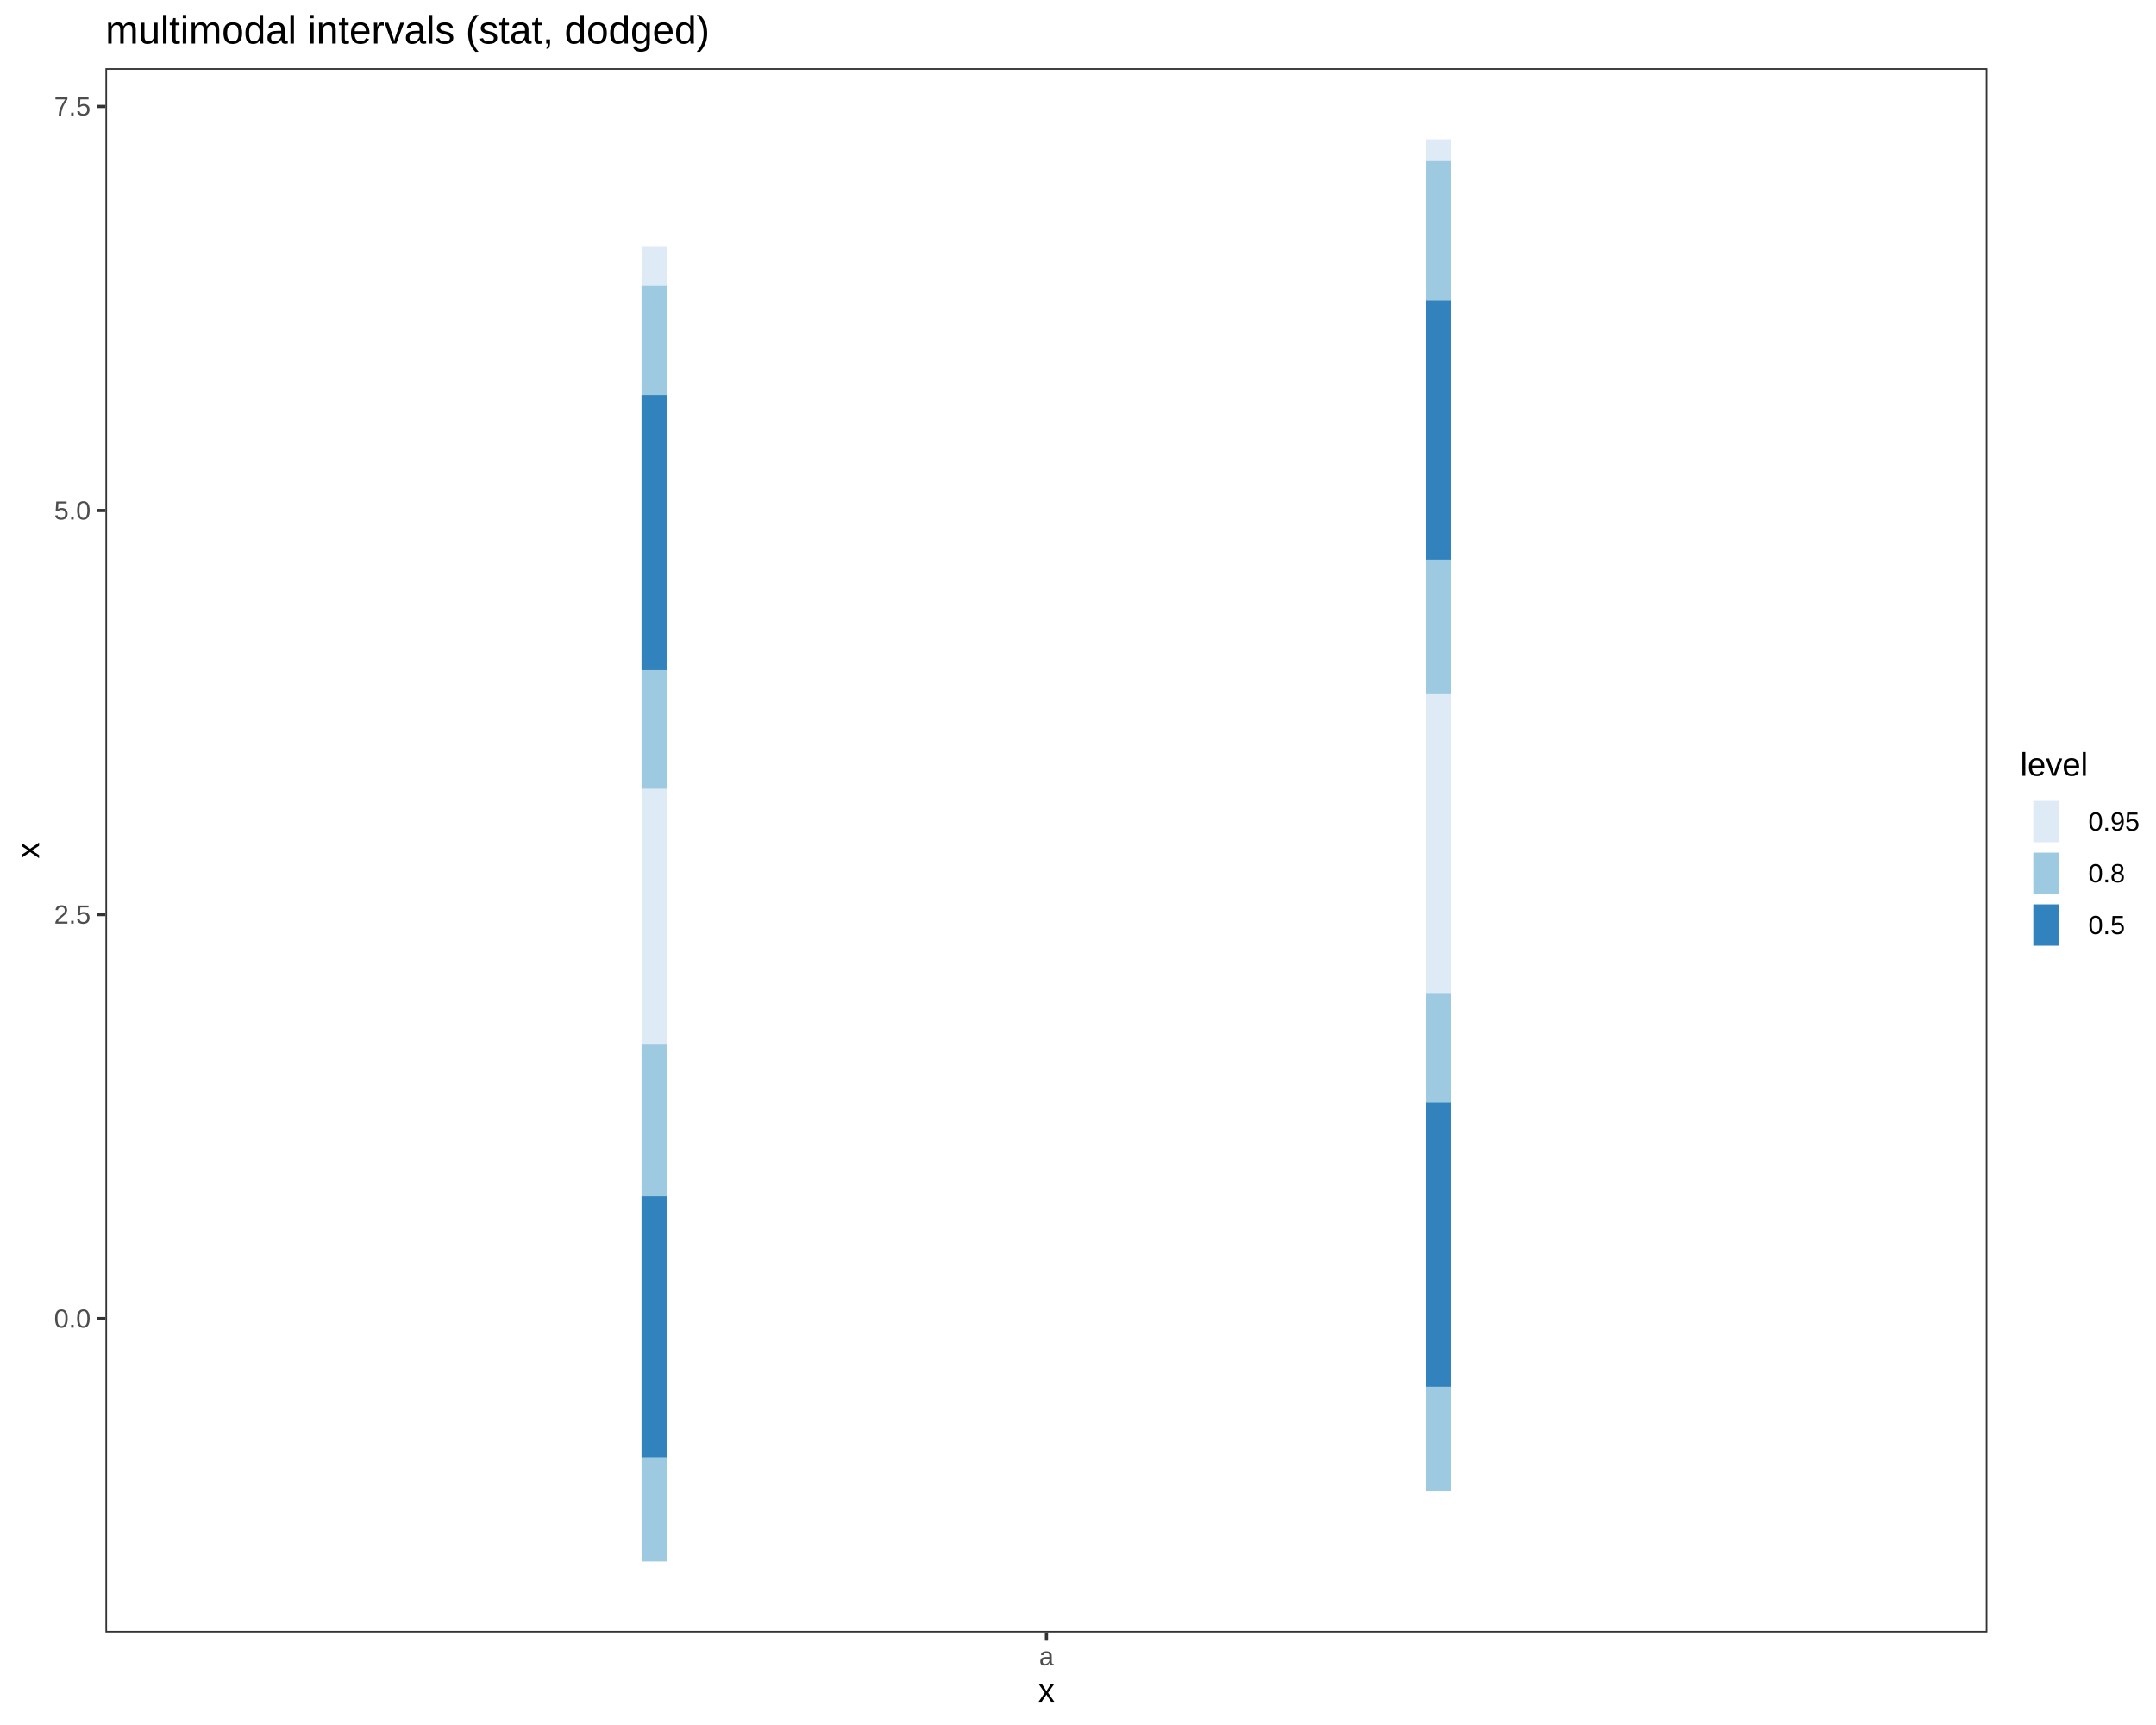
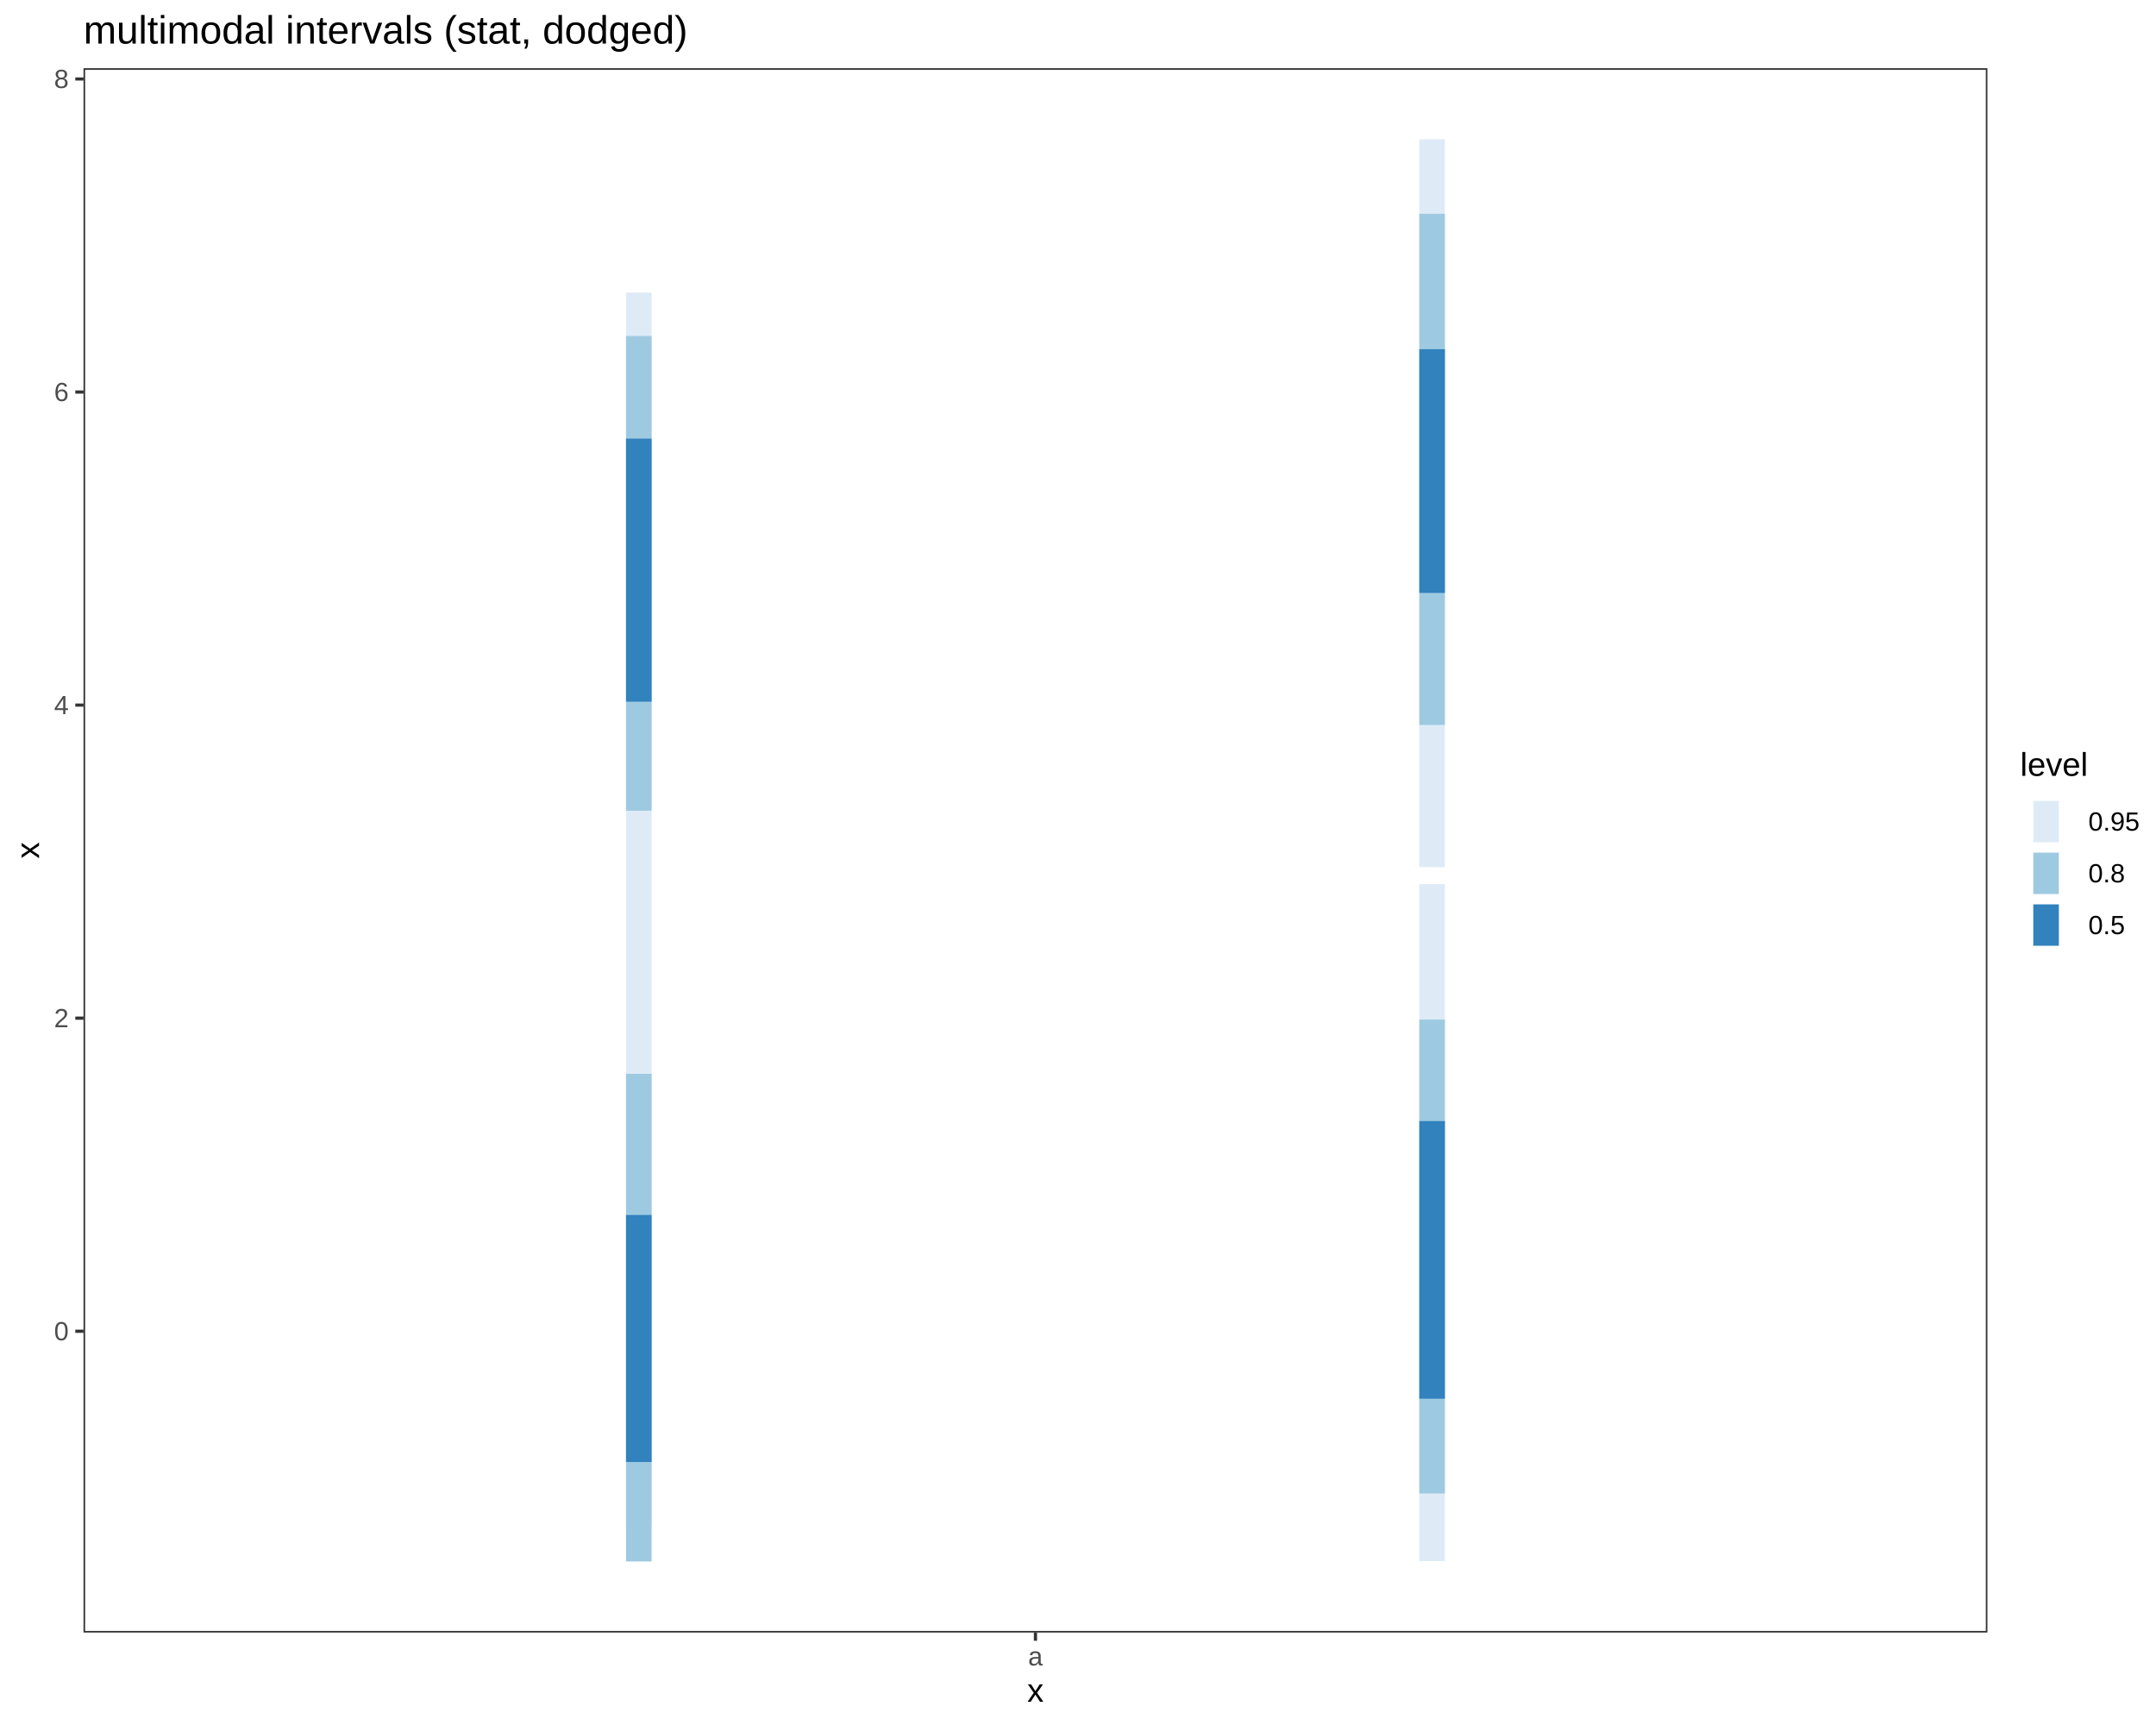
<svg xmlns="http://www.w3.org/2000/svg" viewBox="0 0 720.00 576.00">
  <defs>
    <style type="text/css">
    line, polyline, polygon, path, rect, circle {
      fill: none;
      stroke: #000000;
      stroke-linecap: round;
      stroke-linejoin: round;
      stroke-miterlimit: 10.00;
    }
  </style>
  </defs>
  <rect width="100%" height="100%" style="stroke: none; fill: #FFFFFF;" />
  <rect x="0.00" y="0.00" width="720.00" height="576.00" style="stroke-width: 1.07; stroke: #FFFFFF; fill: #FFFFFF;" />
  <defs>
-     <clipPath id="cpMzUuMjF8NjYzLjY5fDU0NS4xM3wyMi43Nw==">
-       <rect x="35.21" y="22.77" width="628.48" height="522.36" />
+     <clipPath id="cpMjcuODl8NjYzLjY5fDU0NS4xM3wyMi43Nw==">
+       <rect x="27.89" y="22.77" width="635.81" height="522.36" />
    </clipPath>
  </defs>
-   <rect x="35.21" y="22.77" width="628.48" height="522.36" style="stroke-width: 1.07; stroke: none; fill: #FFFFFF;" clip-path="url(#cpMzUuMjF8NjYzLjY5fDU0NS4xM3wyMi43Nw==)" />
-   <line x1="480.39" y1="485.69" x2="480.39" y2="46.52" style="stroke-width: 8.54; stroke: #DEEBF7; stroke-linecap: butt;" clip-path="url(#cpMzUuMjF8NjYzLjY5fDU0NS4xM3wyMi43Nw==)" />
-   <line x1="218.52" y1="507.45" x2="218.52" y2="82.21" style="stroke-width: 8.54; stroke: #DEEBF7; stroke-linecap: butt;" clip-path="url(#cpMzUuMjF8NjYzLjY5fDU0NS4xM3wyMi43Nw==)" />
-   <line x1="480.39" y1="231.80" x2="480.39" y2="53.79" style="stroke-width: 8.54; stroke: #9ECAE1; stroke-linecap: butt;" clip-path="url(#cpMzUuMjF8NjYzLjY5fDU0NS4xM3wyMi43Nw==)" />
-   <line x1="218.52" y1="521.39" x2="218.52" y2="348.83" style="stroke-width: 8.54; stroke: #9ECAE1; stroke-linecap: butt;" clip-path="url(#cpMzUuMjF8NjYzLjY5fDU0NS4xM3wyMi43Nw==)" />
-   <line x1="218.52" y1="263.34" x2="218.52" y2="95.53" style="stroke-width: 8.54; stroke: #9ECAE1; stroke-linecap: butt;" clip-path="url(#cpMzUuMjF8NjYzLjY5fDU0NS4xM3wyMi43Nw==)" />
-   <line x1="480.39" y1="497.97" x2="480.39" y2="331.61" style="stroke-width: 8.54; stroke: #9ECAE1; stroke-linecap: butt;" clip-path="url(#cpMzUuMjF8NjYzLjY5fDU0NS4xM3wyMi43Nw==)" />
-   <line x1="480.39" y1="463.04" x2="480.39" y2="368.21" style="stroke-width: 8.54; stroke: #3182BD; stroke-linecap: butt;" clip-path="url(#cpMzUuMjF8NjYzLjY5fDU0NS4xM3wyMi43Nw==)" />
-   <line x1="218.52" y1="223.76" x2="218.52" y2="131.94" style="stroke-width: 8.54; stroke: #3182BD; stroke-linecap: butt;" clip-path="url(#cpMzUuMjF8NjYzLjY5fDU0NS4xM3wyMi43Nw==)" />
-   <line x1="218.52" y1="486.56" x2="218.52" y2="399.49" style="stroke-width: 8.54; stroke: #3182BD; stroke-linecap: butt;" clip-path="url(#cpMzUuMjF8NjYzLjY5fDU0NS4xM3wyMi43Nw==)" />
-   <line x1="480.39" y1="186.88" x2="480.39" y2="100.37" style="stroke-width: 8.54; stroke: #3182BD; stroke-linecap: butt;" clip-path="url(#cpMzUuMjF8NjYzLjY5fDU0NS4xM3wyMi43Nw==)" />
-   <rect x="35.21" y="22.77" width="628.48" height="522.36" style="stroke-width: 1.07; stroke: #333333;" clip-path="url(#cpMzUuMjF8NjYzLjY5fDU0NS4xM3wyMi43Nw==)" />
+   <rect x="27.89" y="22.77" width="635.81" height="522.36" style="stroke-width: 1.07; stroke: none; fill: #FFFFFF;" clip-path="url(#cpMjcuODl8NjYzLjY5fDU0NS4xM3wyMi43Nw==)" />
+   <line x1="213.33" y1="509.56" x2="213.33" y2="97.68" style="stroke-width: 8.54; stroke: #DEEBF7; stroke-linecap: butt;" clip-path="url(#cpMjcuODl8NjYzLjY5fDU0NS4xM3wyMi43Nw==)" />
+   <line x1="478.25" y1="289.56" x2="478.25" y2="46.52" style="stroke-width: 8.54; stroke: #DEEBF7; stroke-linecap: butt;" clip-path="url(#cpMjcuODl8NjYzLjY5fDU0NS4xM3wyMi43Nw==)" />
+   <line x1="478.25" y1="521.30" x2="478.25" y2="295.21" style="stroke-width: 8.54; stroke: #DEEBF7; stroke-linecap: butt;" clip-path="url(#cpMjcuODl8NjYzLjY5fDU0NS4xM3wyMi43Nw==)" />
+   <line x1="478.25" y1="242.08" x2="478.25" y2="71.38" style="stroke-width: 8.54; stroke: #9ECAE1; stroke-linecap: butt;" clip-path="url(#cpMjcuODl8NjYzLjY5fDU0NS4xM3wyMi43Nw==)" />
+   <line x1="213.33" y1="521.39" x2="213.33" y2="358.56" style="stroke-width: 8.54; stroke: #9ECAE1; stroke-linecap: butt;" clip-path="url(#cpMjcuODl8NjYzLjY5fDU0NS4xM3wyMi43Nw==)" />
+   <line x1="213.33" y1="270.72" x2="213.33" y2="112.19" style="stroke-width: 8.54; stroke: #9ECAE1; stroke-linecap: butt;" clip-path="url(#cpMjcuODl8NjYzLjY5fDU0NS4xM3wyMi43Nw==)" />
+   <line x1="478.25" y1="498.69" x2="478.25" y2="340.43" style="stroke-width: 8.54; stroke: #9ECAE1; stroke-linecap: butt;" clip-path="url(#cpMjcuODl8NjYzLjY5fDU0NS4xM3wyMi43Nw==)" />
+   <line x1="478.25" y1="467.04" x2="478.25" y2="374.34" style="stroke-width: 8.54; stroke: #3182BD; stroke-linecap: butt;" clip-path="url(#cpMjcuODl8NjYzLjY5fDU0NS4xM3wyMi43Nw==)" />
+   <line x1="213.33" y1="234.30" x2="213.33" y2="146.46" style="stroke-width: 8.54; stroke: #3182BD; stroke-linecap: butt;" clip-path="url(#cpMjcuODl8NjYzLjY5fDU0NS4xM3wyMi43Nw==)" />
+   <line x1="213.33" y1="488.18" x2="213.33" y2="405.70" style="stroke-width: 8.54; stroke: #3182BD; stroke-linecap: butt;" clip-path="url(#cpMjcuODl8NjYzLjY5fDU0NS4xM3wyMi43Nw==)" />
+   <line x1="478.25" y1="197.99" x2="478.25" y2="116.60" style="stroke-width: 8.54; stroke: #3182BD; stroke-linecap: butt;" clip-path="url(#cpMjcuODl8NjYzLjY5fDU0NS4xM3wyMi43Nw==)" />
+   <rect x="27.89" y="22.77" width="635.81" height="522.36" style="stroke-width: 1.07; stroke: #333333;" clip-path="url(#cpMjcuODl8NjYzLjY5fDU0NS4xM3wyMi43Nw==)" />
  <defs>
    <clipPath id="cpMC4wMHw3MjAuMDB8NTc2LjAwfDAuMDA=">
      <rect x="0.00" y="0.00" width="720.00" height="576.00" />
    </clipPath>
  </defs>
  <g clip-path="url(#cpMC4wMHw3MjAuMDB8NTc2LjAwfDAuMDA=)">
-     <text x="18.06" y="443.33" style="font-size: 8.80px; fill: #4D4D4D; font-family: Liberation Sans;" textLength="12.22px" lengthAdjust="spacingAndGlyphs">0.0</text>
+     <text x="18.06" y="447.54" style="font-size: 8.80px; fill: #4D4D4D; font-family: Liberation Sans;" textLength="4.89px" lengthAdjust="spacingAndGlyphs">0</text>
  </g>
  <g clip-path="url(#cpMC4wMHw3MjAuMDB8NTc2LjAwfDAuMDA=)">
-     <text x="18.06" y="308.41" style="font-size: 8.80px; fill: #4D4D4D; font-family: Liberation Sans;" textLength="12.22px" lengthAdjust="spacingAndGlyphs">2.5</text>
+     <text x="18.06" y="343.00" style="font-size: 8.80px; fill: #4D4D4D; font-family: Liberation Sans;" textLength="4.89px" lengthAdjust="spacingAndGlyphs">2</text>
  </g>
  <g clip-path="url(#cpMC4wMHw3MjAuMDB8NTc2LjAwfDAuMDA=)">
-     <text x="18.06" y="173.50" style="font-size: 8.80px; fill: #4D4D4D; font-family: Liberation Sans;" textLength="12.22px" lengthAdjust="spacingAndGlyphs">5.0</text>
+     <text x="18.06" y="238.47" style="font-size: 8.80px; fill: #4D4D4D; font-family: Liberation Sans;" textLength="4.89px" lengthAdjust="spacingAndGlyphs">4</text>
  </g>
  <g clip-path="url(#cpMC4wMHw3MjAuMDB8NTc2LjAwfDAuMDA=)">
-     <text x="18.06" y="38.59" style="font-size: 8.80px; fill: #4D4D4D; font-family: Liberation Sans;" textLength="12.22px" lengthAdjust="spacingAndGlyphs">7.5</text>
-   </g>
-   <polyline points="32.47,440.30 35.21,440.30 " style="stroke-width: 1.07; stroke: #333333; stroke-linecap: butt;" clip-path="url(#cpMC4wMHw3MjAuMDB8NTc2LjAwfDAuMDA=)" />
-   <polyline points="32.47,305.39 35.21,305.39 " style="stroke-width: 1.07; stroke: #333333; stroke-linecap: butt;" clip-path="url(#cpMC4wMHw3MjAuMDB8NTc2LjAwfDAuMDA=)" />
-   <polyline points="32.47,170.48 35.21,170.48 " style="stroke-width: 1.07; stroke: #333333; stroke-linecap: butt;" clip-path="url(#cpMC4wMHw3MjAuMDB8NTc2LjAwfDAuMDA=)" />
-   <polyline points="32.47,35.56 35.21,35.56 " style="stroke-width: 1.07; stroke: #333333; stroke-linecap: butt;" clip-path="url(#cpMC4wMHw3MjAuMDB8NTc2LjAwfDAuMDA=)" />
-   <polyline points="349.45,547.87 349.45,545.13 " style="stroke-width: 1.07; stroke: #333333; stroke-linecap: butt;" clip-path="url(#cpMC4wMHw3MjAuMDB8NTc2LjAwfDAuMDA=)" />
-   <g clip-path="url(#cpMC4wMHw3MjAuMDB8NTc2LjAwfDAuMDA=)">
-     <text x="347.01" y="556.11" style="font-size: 8.80px; fill: #4D4D4D; font-family: Liberation Sans;" textLength="4.89px" lengthAdjust="spacingAndGlyphs">a</text>
+     <text x="18.06" y="133.93" style="font-size: 8.80px; fill: #4D4D4D; font-family: Liberation Sans;" textLength="4.89px" lengthAdjust="spacingAndGlyphs">6</text>
  </g>
  <g clip-path="url(#cpMC4wMHw3MjAuMDB8NTc2LjAwfDAuMDA=)">
-     <text x="346.70" y="568.24" style="font-size: 11.00px; font-family: Liberation Sans;" textLength="5.50px" lengthAdjust="spacingAndGlyphs">x</text>
+     <text x="18.06" y="29.39" style="font-size: 8.80px; fill: #4D4D4D; font-family: Liberation Sans;" textLength="4.89px" lengthAdjust="spacingAndGlyphs">8</text>
+   </g>
+   <polyline points="25.15,444.52 27.89,444.52 " style="stroke-width: 1.07; stroke: #333333; stroke-linecap: butt;" clip-path="url(#cpMC4wMHw3MjAuMDB8NTc2LjAwfDAuMDA=)" />
+   <polyline points="25.15,339.98 27.89,339.98 " style="stroke-width: 1.07; stroke: #333333; stroke-linecap: butt;" clip-path="url(#cpMC4wMHw3MjAuMDB8NTc2LjAwfDAuMDA=)" />
+   <polyline points="25.15,235.44 27.89,235.44 " style="stroke-width: 1.07; stroke: #333333; stroke-linecap: butt;" clip-path="url(#cpMC4wMHw3MjAuMDB8NTc2LjAwfDAuMDA=)" />
+   <polyline points="25.15,130.90 27.89,130.90 " style="stroke-width: 1.07; stroke: #333333; stroke-linecap: butt;" clip-path="url(#cpMC4wMHw3MjAuMDB8NTc2LjAwfDAuMDA=)" />
+   <polyline points="25.15,26.37 27.89,26.37 " style="stroke-width: 1.07; stroke: #333333; stroke-linecap: butt;" clip-path="url(#cpMC4wMHw3MjAuMDB8NTc2LjAwfDAuMDA=)" />
+   <polyline points="345.79,547.87 345.79,545.13 " style="stroke-width: 1.07; stroke: #333333; stroke-linecap: butt;" clip-path="url(#cpMC4wMHw3MjAuMDB8NTc2LjAwfDAuMDA=)" />
+   <g clip-path="url(#cpMC4wMHw3MjAuMDB8NTc2LjAwfDAuMDA=)">
+     <text x="343.34" y="556.11" style="font-size: 8.80px; fill: #4D4D4D; font-family: Liberation Sans;" textLength="4.89px" lengthAdjust="spacingAndGlyphs">a</text>
+   </g>
+   <g clip-path="url(#cpMC4wMHw3MjAuMDB8NTc2LjAwfDAuMDA=)">
+     <text x="343.04" y="568.24" style="font-size: 11.00px; font-family: Liberation Sans;" textLength="5.50px" lengthAdjust="spacingAndGlyphs">x</text>
  </g>
  <g clip-path="url(#cpMC4wMHw3MjAuMDB8NTc2LjAwfDAuMDA=)">
    <text transform="translate(13.04,286.70) rotate(-90)" style="font-size: 11.00px; font-family: Liberation Sans;" textLength="5.50px" lengthAdjust="spacingAndGlyphs">x</text>
  </g>
  <rect x="674.65" y="250.37" width="39.87" height="67.16" style="stroke-width: 1.07; stroke: none; fill: #FFFFFF;" clip-path="url(#cpMC4wMHw3MjAuMDB8NTc2LjAwfDAuMDA=)" />
  <g clip-path="url(#cpMC4wMHw3MjAuMDB8NTc2LjAwfDAuMDA=)">
    <text x="674.65" y="259.07" style="font-size: 11.00px; font-family: Liberation Sans;" textLength="22.62px" lengthAdjust="spacingAndGlyphs">level</text>
  </g>
  <rect x="674.65" y="265.69" width="17.28" height="17.28" style="stroke-width: 1.07; stroke: none; fill: #FFFFFF;" clip-path="url(#cpMC4wMHw3MjAuMDB8NTc2LjAwfDAuMDA=)" />
  <line x1="683.29" y1="281.24" x2="683.29" y2="267.42" style="stroke-width: 8.54; stroke: #DEEBF7; stroke-linecap: butt;" clip-path="url(#cpMC4wMHw3MjAuMDB8NTc2LjAwfDAuMDA=)" />
  <rect x="674.65" y="282.97" width="17.28" height="17.28" style="stroke-width: 1.07; stroke: none; fill: #FFFFFF;" clip-path="url(#cpMC4wMHw3MjAuMDB8NTc2LjAwfDAuMDA=)" />
  <line x1="683.29" y1="298.52" x2="683.29" y2="284.70" style="stroke-width: 8.54; stroke: #9ECAE1; stroke-linecap: butt;" clip-path="url(#cpMC4wMHw3MjAuMDB8NTc2LjAwfDAuMDA=)" />
  <rect x="674.65" y="300.25" width="17.28" height="17.28" style="stroke-width: 1.07; stroke: none; fill: #FFFFFF;" clip-path="url(#cpMC4wMHw3MjAuMDB8NTc2LjAwfDAuMDA=)" />
  <line x1="683.29" y1="315.80" x2="683.29" y2="301.98" style="stroke-width: 8.54; stroke: #3182BD; stroke-linecap: butt;" clip-path="url(#cpMC4wMHw3MjAuMDB8NTc2LjAwfDAuMDA=)" />
  <g clip-path="url(#cpMC4wMHw3MjAuMDB8NTc2LjAwfDAuMDA=)">
    <text x="697.41" y="277.36" style="font-size: 8.80px; font-family: Liberation Sans;" textLength="17.11px" lengthAdjust="spacingAndGlyphs">0.95</text>
  </g>
  <g clip-path="url(#cpMC4wMHw3MjAuMDB8NTc2LjAwfDAuMDA=)">
    <text x="697.41" y="294.64" style="font-size: 8.80px; font-family: Liberation Sans;" textLength="12.22px" lengthAdjust="spacingAndGlyphs">0.8</text>
  </g>
  <g clip-path="url(#cpMC4wMHw3MjAuMDB8NTc2LjAwfDAuMDA=)">
    <text x="697.41" y="311.92" style="font-size: 8.80px; font-family: Liberation Sans;" textLength="12.22px" lengthAdjust="spacingAndGlyphs">0.5</text>
  </g>
  <g clip-path="url(#cpMC4wMHw3MjAuMDB8NTc2LjAwfDAuMDA=)">
-     <text x="35.21" y="14.56" style="font-size: 13.20px; font-family: Liberation Sans;" textLength="201.45px" lengthAdjust="spacingAndGlyphs">multimodal intervals (stat, dodged)</text>
+     <text x="27.89" y="14.56" style="font-size: 13.20px; font-family: Liberation Sans;" textLength="201.45px" lengthAdjust="spacingAndGlyphs">multimodal intervals (stat, dodged)</text>
  </g>
</svg>
